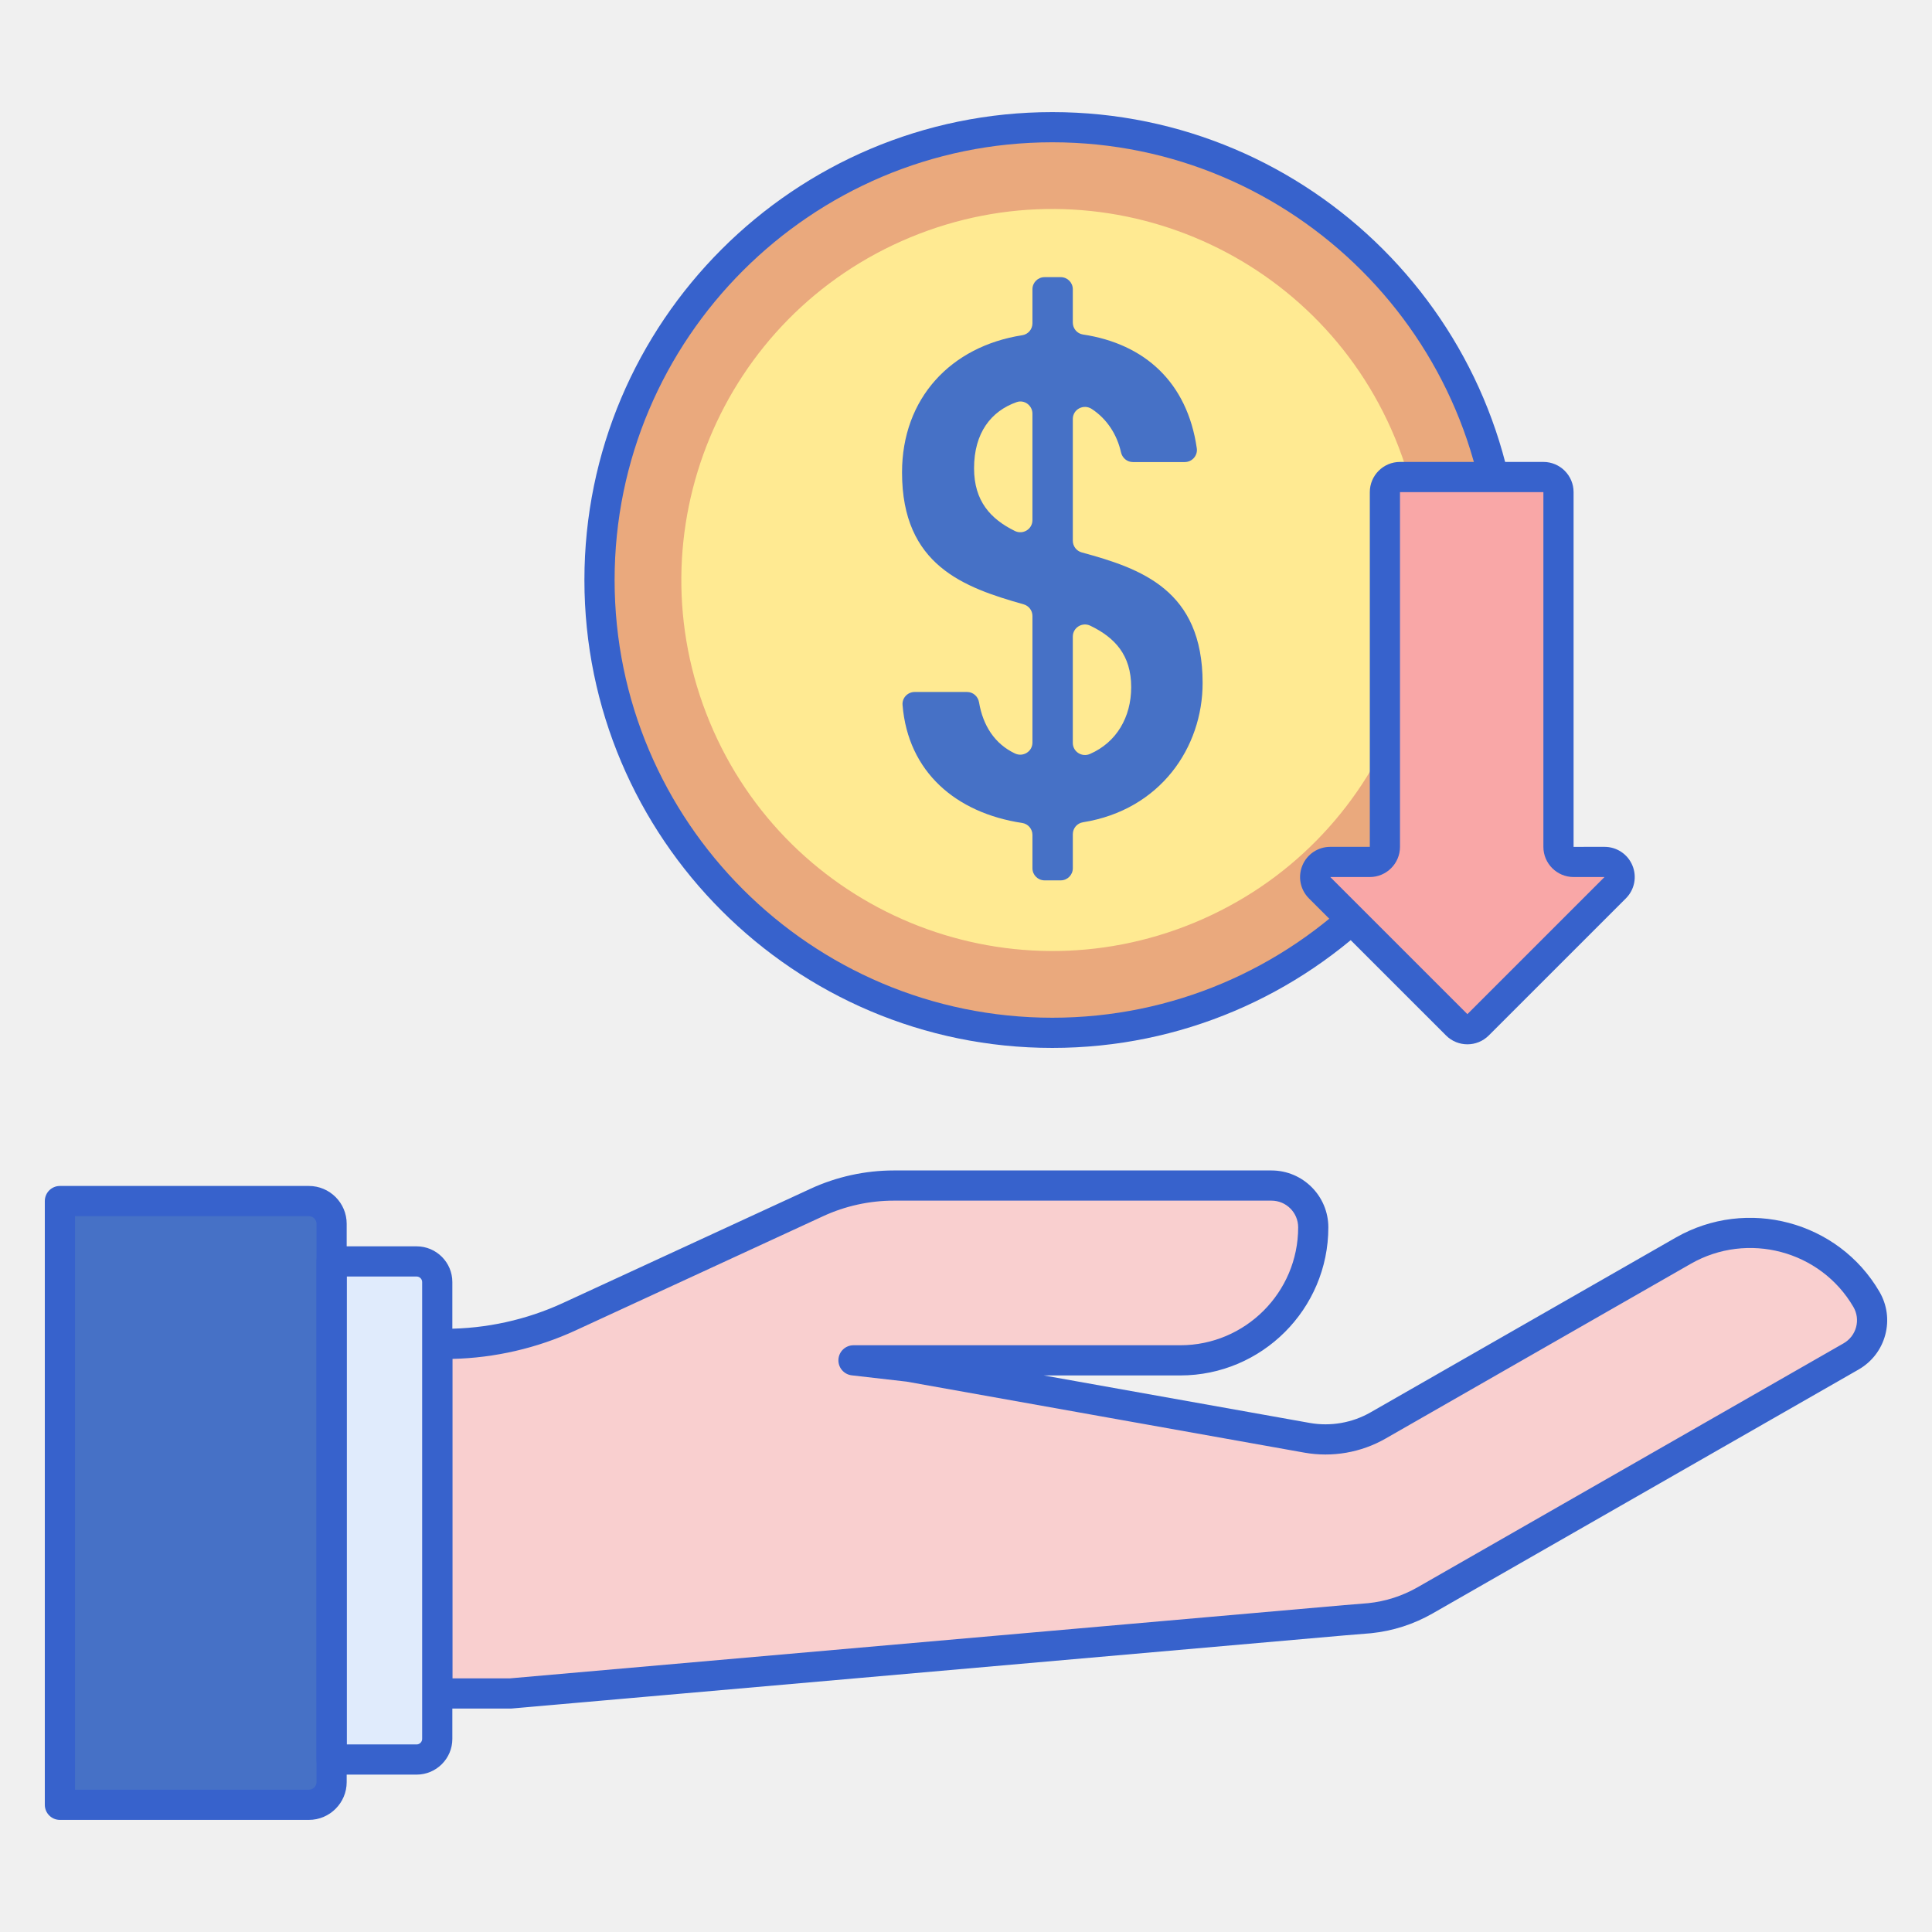
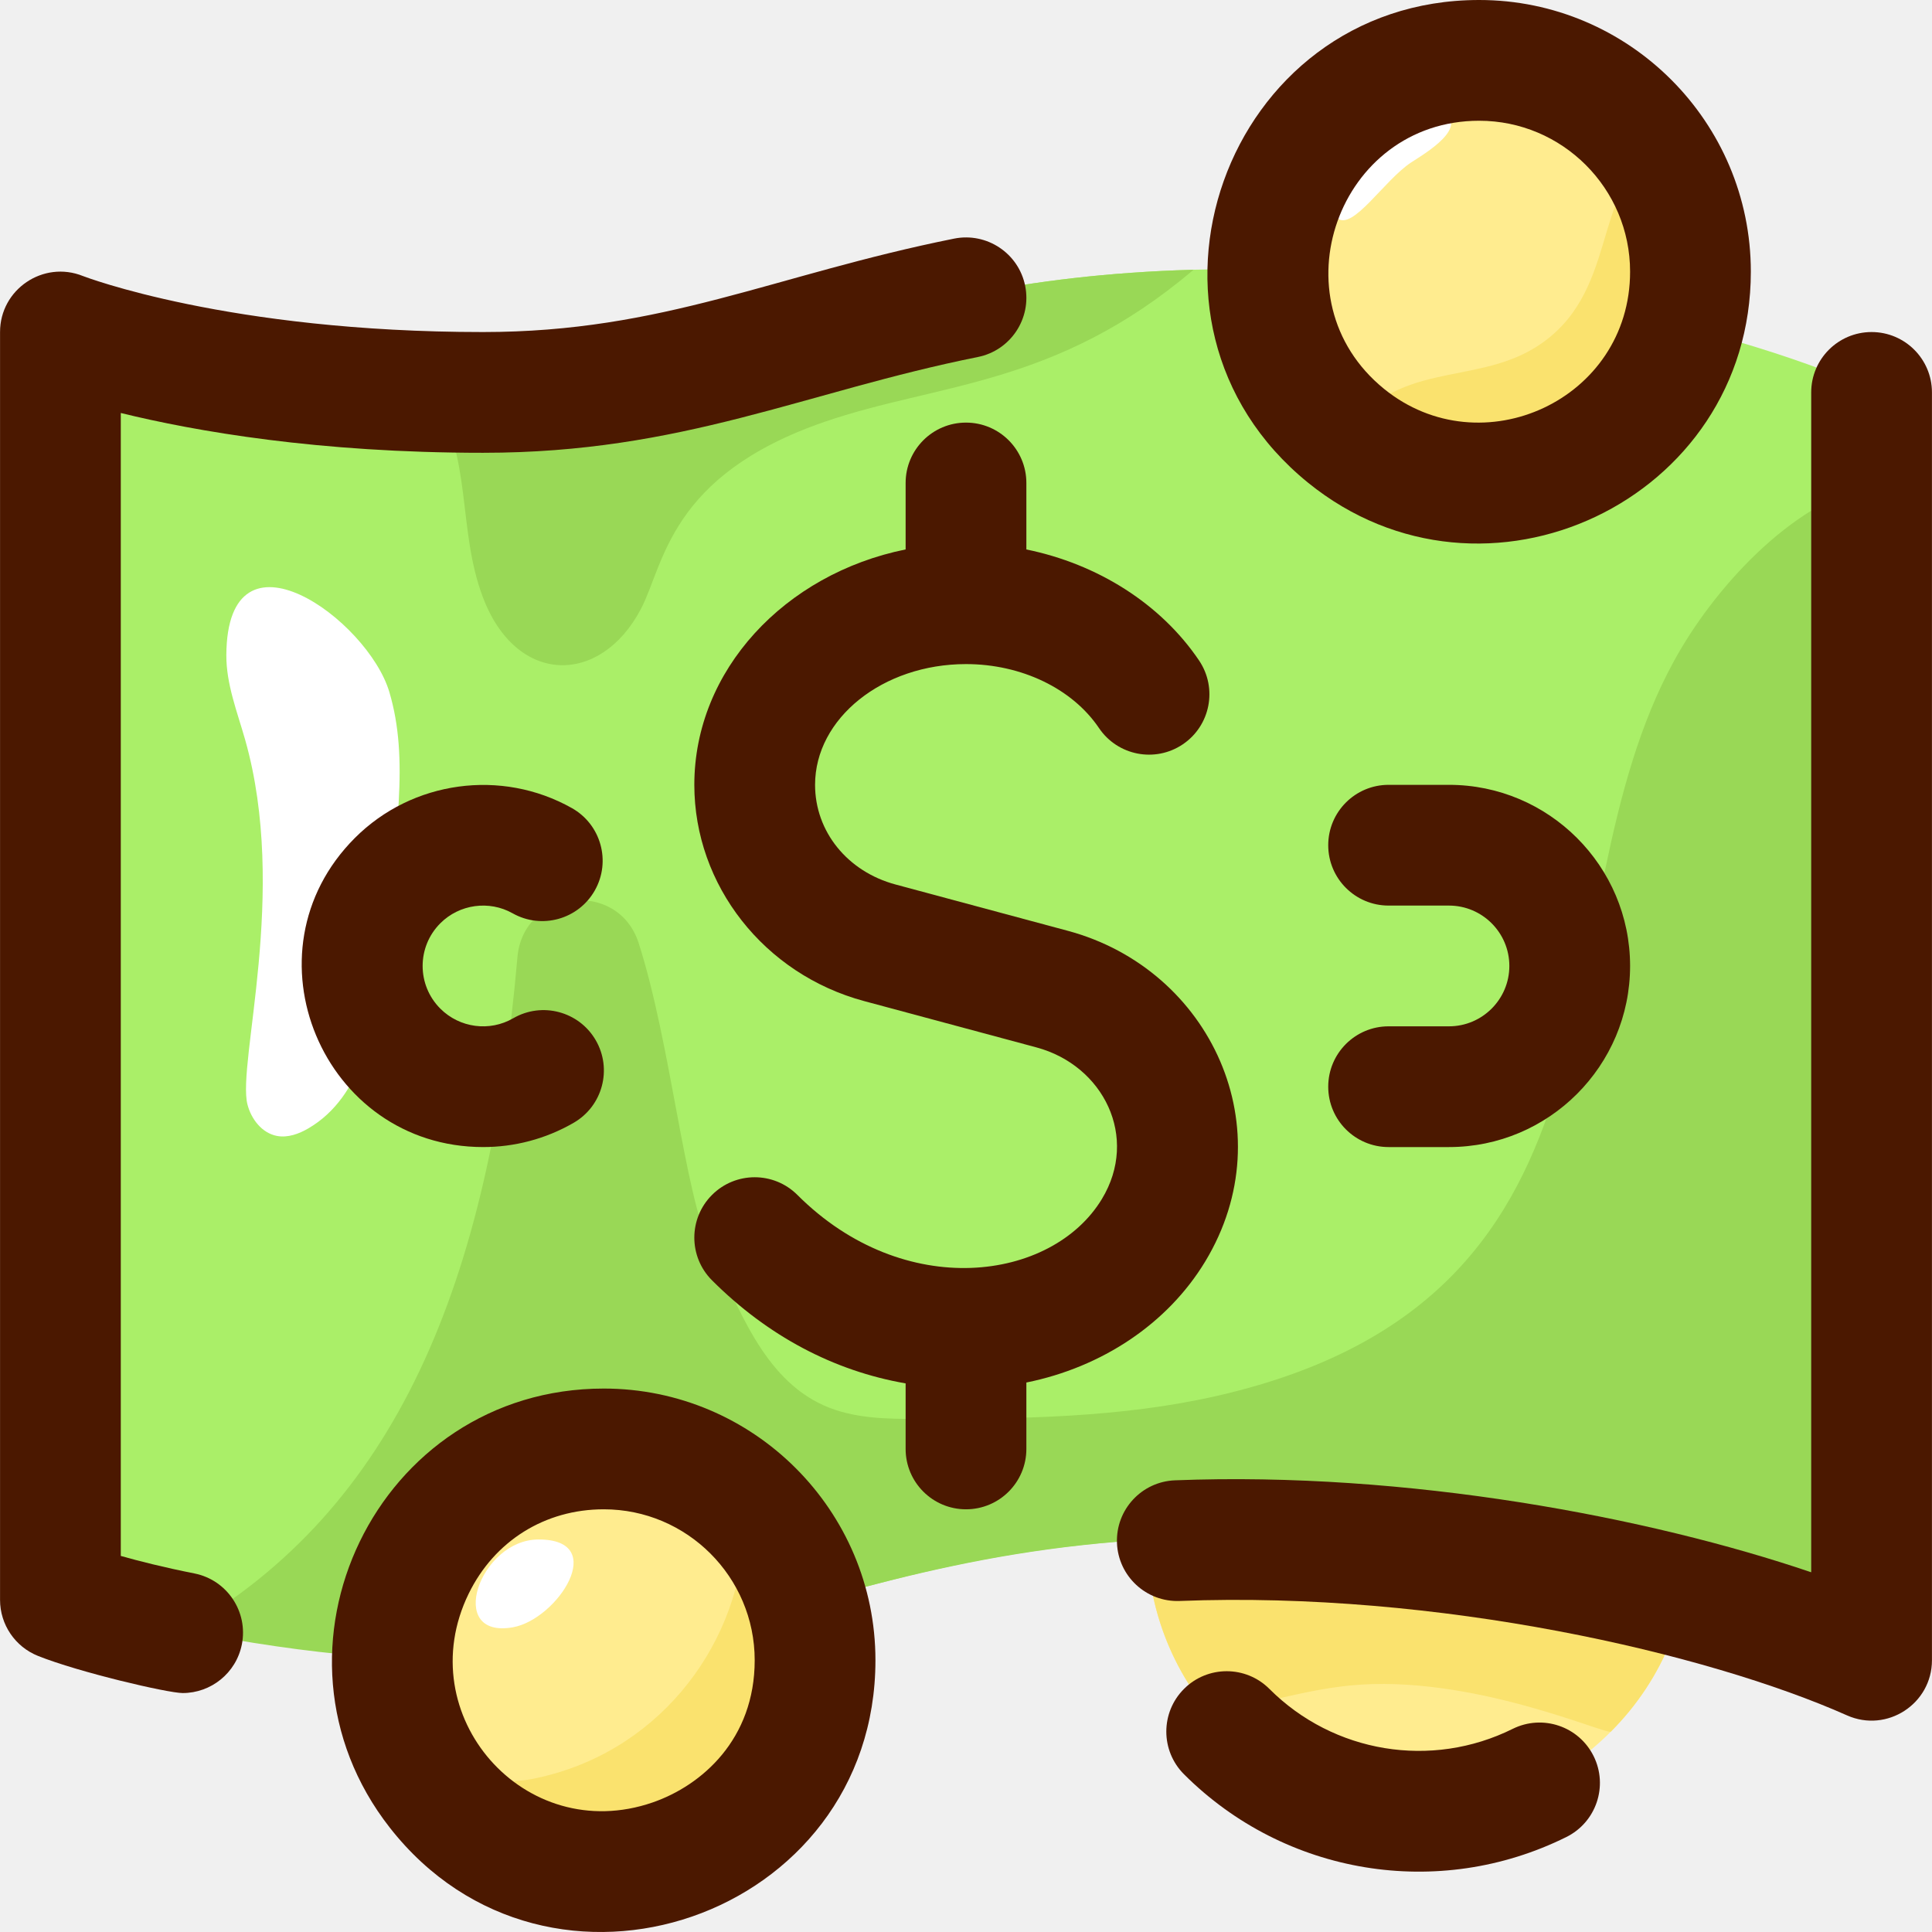
- <svg xmlns="http://www.w3.org/2000/svg" version="1.1" id="Layer_1" x="0px" y="0px" viewBox="0 0 256 256" style="enable-background:new 0 0 256 256;" xml:space="preserve" width="512" height="512">
-   <style type="text/css">
- 	.st0{fill:#F9CFCF;}
- 	.st1{fill:#3762CC;}
- 	.st2{fill:#6BDDDD;}
- 	.st3{fill:#E0EBFC;}
- 	.st4{fill:#EAA97D;}
- 	.st5{fill:#A4C9FF;}
- 	.st6{fill:#F9A7A7;}
- 	.st7{fill:#4671C6;}
- 	.st8{fill:#FFEA92;}
- 	.st9{fill:#B9BEFC;}
- 	.st10{fill:#3962CA;}
- 	.st11{fill:#DDA073;}
- </style>
-   <g>
-     <g>
-       <g>
-         <path class="st0" d="M247.313,172.173L247.313,172.173c-4.907-8.429-15.774-11.317-24.272-6.45l-40.439,23.156     c-2.85,1.632-6.184,2.21-9.418,1.633l-52.758-9.42l-7.333-0.839h43.297c9.733,0,17.623-7.89,17.623-17.623     c0-3.059-2.48-5.539-5.539-5.539h-50.055c-3.509,0-6.976,0.761-10.162,2.232l-32.839,15.153     c-5.132,2.368-10.717,3.595-16.369,3.595h-1.112v46.323h9.691l110.399-9.693c0.079-0.007,0.159-0.013,0.238-0.019l3.186-0.26     c2.608-0.267,5.131-1.078,7.405-2.38l56.412-32.302C247.94,178.209,248.855,174.822,247.313,172.173z" />
-       </g>
-     </g>
-     <g>
-       <g>
-         <path class="st1" d="M67.628,226.394h-9.691c-1.104,0-2-0.896-2-2V178.07c0-1.104,0.896-2,2-2h1.112     c5.326,0,10.696-1.179,15.531-3.41l32.838-15.153c3.425-1.581,7.229-2.416,11-2.416h50.056c4.156,0,7.538,3.382,7.538,7.539     c0,10.82-8.803,19.623-19.622,19.623h-18.086l35.231,6.291c2.766,0.494,5.634-0.003,8.071-1.399l40.439-23.156     c9.436-5.403,21.545-2.182,26.995,7.179l0,0c1.014,1.742,1.285,3.771,0.764,5.716c-0.522,1.952-1.781,3.583-3.542,4.592     l-56.412,32.302c-2.532,1.451-5.29,2.337-8.195,2.635l-3.457,0.282l-110.396,9.693C67.745,226.391,67.687,226.394,67.628,226.394     z M59.938,222.394h7.604l110.577-9.707l3.172-0.258c2.304-0.237,4.529-0.952,6.573-2.123l56.412-32.303     c0.83-0.475,1.422-1.241,1.667-2.156c0.243-0.907,0.116-1.854-0.357-2.667c-4.348-7.469-14.016-10.034-21.55-5.721     l-40.439,23.157c-3.251,1.861-7.072,2.524-10.763,1.866l-52.697-9.409l-7.271-0.833c-1.053-0.121-1.83-1.042-1.769-2.101     c0.06-1.059,0.936-1.886,1.997-1.886h43.298c8.614,0,15.622-7.008,15.622-15.623c0-1.952-1.587-3.539-3.538-3.539h-50.056     c-3.197,0-6.421,0.708-9.324,2.048l-32.838,15.153c-5.088,2.348-10.711,3.644-16.319,3.769V222.394z" />
-       </g>
-     </g>
-     <g>
-       <g>
-         <path class="st3" d="M55.203,167.146H43.938v66h11.265c1.511,0,2.735-1.225,2.735-2.735v-60.53     C57.938,168.37,56.713,167.146,55.203,167.146z" />
-       </g>
-     </g>
-     <g>
-       <g>
-         <g>
-           <circle class="st4" cx="139.438" cy="76.854" r="60" />
-         </g>
-       </g>
-       <g>
-         <g>
-           <ellipse transform="matrix(0.9239 -0.3827 0.3827 0.9239 -18.7969 59.2109)" class="st8" cx="139.438" cy="76.854" rx="49.148" ry="49.148" />
-         </g>
-       </g>
-       <g>
-         <g>
-           <g>
-             <path class="st7" d="M135.451,109.049c-8.779-1.325-15.138-6.761-15.859-15.644c-0.075-0.925,0.676-1.714,1.604-1.714h6.946       c0.793,0,1.451,0.584,1.584,1.366c0.526,3.09,2.072,5.507,4.761,6.782c1.073,0.509,2.317-0.256,2.317-1.444V81.62       c0-0.719-0.479-1.349-1.171-1.544c-7.892-2.232-16.109-5.147-16.109-17.475c0-9.821,6.462-16.71,15.938-18.183       c0.774-0.12,1.342-0.794,1.342-1.578v-4.513c0-0.886,0.718-1.604,1.604-1.604h2.141c0.886,0,1.604,0.718,1.604,1.604v4.416       c0,0.783,0.566,1.462,1.341,1.579c8.174,1.234,13.825,6.325,15.088,15.079c0.139,0.962-0.622,1.824-1.594,1.824h-6.88       c-0.769,0-1.406-0.55-1.573-1.3c-0.514-2.307-1.833-4.399-3.869-5.734c-1.078-0.707-2.512,0.038-2.512,1.328v16.132       c0,0.725,0.487,1.358,1.187,1.549c7.881,2.144,16.012,4.981,16.012,17.3c0,8.536-5.601,16.82-15.858,18.456       c-0.773,0.123-1.341,0.794-1.341,1.577v4.516c0,0.886-0.718,1.604-1.604,1.604h-2.141c-0.886,0-1.604-0.718-1.604-1.604v-4.418       C136.803,109.841,136.23,109.167,135.451,109.049z M136.803,68.922V54.814c0-1.085-1.067-1.89-2.091-1.531       c-3.392,1.191-5.644,4.077-5.644,8.767c0,4.341,2.19,6.729,5.408,8.308C135.548,70.884,136.803,70.115,136.803,68.922z        M142.153,84.351v14.089c0,1.165,1.2,1.931,2.268,1.466c3.517-1.53,5.468-4.874,5.468-8.858c0-4.271-2.195-6.584-5.42-8.139       C143.399,82.394,142.153,83.163,142.153,84.351z" />
-           </g>
-         </g>
-       </g>
-       <g>
-         <g>
-           <path class="st1" d="M139.438,138.854c-34.187,0-62-27.813-62-62s27.813-62,62-62c34.187,0,62,27.813,62,62      S173.624,138.854,139.438,138.854z M139.438,18.854c-31.981,0-58,26.019-58,58s26.019,58,58,58s58-26.019,58-58      S171.419,18.854,139.438,18.854z" />
-         </g>
-       </g>
-     </g>
-     <g>
-       <g>
-         <path class="st6" d="M206.506,112.211V65.208c0-1.105-0.895-2-2-2h-19c-1.105,0-2,0.895-2,2v47.004c0,1.105-0.895,2-2,2h-5.24     c-1.782,0-2.674,2.154-1.414,3.414l18.171,18.168c0.781,0.781,2.047,0.781,2.828,0l18.171-18.168     c1.26-1.26,0.368-3.414-1.414-3.414h-4.102C207.402,114.211,206.506,113.316,206.506,112.211z" />
-       </g>
-     </g>
-     <g>
-       <g>
-         <path class="st7" d="M40.927,239.145H7.938v-80h32.989c1.663,0,3.011,1.348,3.011,3.011v73.978     C43.938,237.797,42.59,239.145,40.927,239.145z" />
-       </g>
-     </g>
-     <g>
-       <g>
-         <path class="st1" d="M40.926,241.146H7.938c-1.104,0-2-0.896-2-2v-80c0-1.104,0.896-2,2-2h32.989     c2.763,0,5.011,2.248,5.011,5.011v73.978C45.938,238.897,43.689,241.146,40.926,241.146z M9.938,237.146h30.989     c0.558,0,1.011-0.454,1.011-1.011v-73.978c0-0.558-0.454-1.011-1.011-1.011H9.938V237.146z" />
-       </g>
-     </g>
-     <g>
-       <g>
-         <path class="st1" d="M194.438,138.377c-1.024,0-2.048-0.39-2.828-1.169l-18.171-18.168c-1.148-1.148-1.488-2.859-0.867-4.359     s2.071-2.469,3.695-2.469h5.24V65.208c0-2.206,1.794-4,4-4h19c2.206,0,4,1.794,4,4v47.006l4.102-0.002     c1.624,0,3.075,0.97,3.696,2.47c0.621,1.5,0.28,3.211-0.868,4.358l-18.171,18.168     C196.486,137.988,195.462,138.377,194.438,138.377z M176.267,116.211l18.171,18.168l18.171-18.168h-4.102c-2.206,0-4-1.794-4-4     V65.208h-19v47.004c0,2.206-1.794,4-4,4H176.267z" />
-       </g>
-     </g>
-     <g>
-       <g>
-         <path class="st1" d="M55.203,235.146H43.938c-1.104,0-2-0.896-2-2v-66c0-1.104,0.896-2,2-2h11.265     c2.611,0,4.735,2.124,4.735,4.735v60.53C59.938,233.021,57.813,235.146,55.203,235.146z M45.938,231.146h9.265     c0.405,0,0.735-0.33,0.735-0.735v-60.53c0-0.405-0.33-0.735-0.735-0.735h-9.265V231.146z" />
-       </g>
-     </g>
+ <svg xmlns="http://www.w3.org/2000/svg" id="Layer_1" enable-background="new 0 0 512.025 512.025" height="512" viewBox="0 0 512.025 512.025" width="512">
+   <path d="m426.922 458.91c-27.257 27.594-73.196 28.624-101.82 0-28.042-28.039-28.192-73.628 0-101.82 28.12-28.12 73.7-28.12 101.82 0s28.12 73.7 0 101.82z" fill="#ffec8f" />
+   <path d="m426.922 458.91c-1.022 1.034-37.122-15.412-69.18-12.21-12.56 1.25-24.67 5.28-37.13 7.28-23.54-28.28-22.04-70.36 4.49-96.89 28.12-28.12 73.7-28.12 101.82 0s28.12 73.7 0 101.82z" fill="#fae26e" />
+   <path d="m496.012 103.324v336s-72-32-168-32c-118.934 0-134.437 47.843-266.25 27.07-13.575-2.124-34.324-6.497-45.75-11.07v-336s34.93 13.97 98.27 15.8c84.417 2.472 109.824-29.045 202.05-31.64 66.115-1.749 139.399 13.703 179.68 31.84z" fill="#aaef68" />
+   <path d="m496.012 128.444v310.88s-72-32-168-32c-121.376 0-141.973 52.082-279.37 24.74 56.437-32.183 80.987-91.982 88.493-178.404 1.552-17.868 26.654-20.799 32.128-3.72 8.563 26.719 12 65.997 19.029 80.883 7.47 15.8 13.98 34.35 29.89 41.58 7.94 3.61 16.97 3.67 25.69 3.65 26.41-.04 53.08-.26 78.82-6.15 115.504-26.475 84.139-127.659 120.99-194.79 10.533-19.217 30.908-41.579 52.33-46.669z" fill="#99d856" />
+   <path d="m316.333 71.484c-36.64 31.099-67.664 29.919-97.86 40.33-41.169 14.211-42.418 37.757-48.61 49.56-10.691 20.392-33.091 20.429-41.95-3.26-6.783-18.204-2.508-36.341-13.63-54.99 84.416 2.471 109.823-29.045 202.05-31.64z" fill="#99d856" />
+   <path d="m59.985 173.598c-.044 7.702 2.887 15.056 4.988 22.465 11.469 40.441-2.165 85.696.605 96.625.991 3.91 3.862 7.621 7.827 8.362 2.886.539 5.841-.549 8.373-2.036 14.459-8.487 17.768-27.576 19.585-44.243 3.788-34.75 7.062-53.632 1.83-71.343-5.687-19.249-42.998-46.237-43.208-9.83z" fill="#fff" />
+   <path d="m448.012 72c0 47.31-55.022 72.898-91.27 43.5-40.956-33.251-17.067-99.5 35.27-99.5 30.818 0 56 24.966 56 56z" fill="#ffec8f" />
+   <path d="m216.012 440c0 52.848-67.307 76.427-100.12 34.49-28.37-36.263-2.892-90.49 44.12-90.49 30.934 0 56 25.094 56 56z" fill="#ffec8f" />
+   <path d="m448.012 72c0 47.31-55.022 72.898-91.27 43.5 12.64-20.014 33.511-13.205 50.01-23.32 22.728-13.934 14.793-42.067 31.86-51.25 5.94 8.89 9.4 19.58 9.4 31.07z" fill="#fae26e" />
+   <path d="m216.012 440c0 52.848-67.307 76.427-100.12 34.49 7.798-4.059 16.683-1.397 24.91-2.98 33.012-6.334 54.359-34.458 56.38-63.68.21-3.05.23-6.15.6-9.17 11.2 10.24 18.23 24.97 18.23 41.34z" fill="#fae26e" />
+   <path d="m135.907 431.275c11.837-2.084 25.738-23.35 6.767-23.274-15.611.061-24.623 26.417-6.767 23.274z" fill="#fff" />
+   <path d="m362.258 39.222c-6.825 6.653-10.486 16.394-7.847 18.595 4.102 3.421 12.404-10.031 19.551-14.751 3.215-2.123 16.713-9.871 7.428-14.008-5.509-2.455-15.505 6.628-19.132 10.164z" fill="#fff" />
+   <g fill="#4b1800">
+     <path d="m496.012 88c-8.837 0-16 7.164-16 16v312.688c-42.906-14.568-106.918-26.781-168.626-24.369-8.829.346-15.707 7.784-15.361 16.613.345 8.829 7.791 15.701 16.613 15.362 68.594-2.687 139.778 13.838 176.876 30.326 10.567 4.697 22.498-3.053 22.498-14.621v-335.999c0-8.836-7.163-16-16-16z" />
+     <path d="m51.525 417.001c-8.128-1.617-14.67-3.271-19.513-4.642v-302.907c19.706 4.834 52.249 10.548 96 10.548 53.021 0 85.067-16.127 131.151-25.387 8.664-1.741 14.275-10.175 12.535-18.838-1.741-8.663-10.179-14.274-18.838-12.535-47.774 9.599-77.001 24.76-124.848 24.76-67.474 0-105.723-14.725-106.057-14.855-10.493-4.199-21.943 3.538-21.943 14.855v336c0 6.542 3.983 12.426 10.058 14.855 10.737 4.305 34.373 9.841 38.351 9.841 7.477 0 14.16-5.269 15.675-12.881 1.724-8.666-3.905-17.089-12.571-18.814z" />
+     <path d="m400.9 458.187c-21.543 10.692-47.457 6.436-64.484-10.59-6.248-6.249-16.379-6.249-22.627 0-6.249 6.248-6.249 16.379 0 22.627 26.691 26.693 67.404 33.467 101.336 16.627 7.916-3.928 11.148-13.529 7.22-21.444s-13.529-11.148-21.445-7.22z" />
+     <path d="m346.665 127.927c46.789 37.946 117.347 4.733 117.347-55.927 0-39.701-32.299-72-72-72-67.383 0-97.996 85.183-45.347 127.927zm45.347-95.927c22.056 0 40 17.944 40 40 0 33.992-39.428 51.969-65.185 31.078-29.175-23.686-12.195-71.078 25.185-71.078z" />
+     <path d="m160.012 368c-60.204 0-93.376 69.498-56.721 116.35 42.14 53.861 128.721 23.764 128.721-44.35 0-39.701-32.298-72-72-72zm12.926 109.699c-33.94 11.702-64.41-23.159-48.74-55.313 6.831-14.017 20.22-22.386 35.814-22.386 22.056 0 40 17.944 40 40 0 20.914-13.985 33.187-27.074 37.699z" />
+     <path d="m319.4 334.341c21.198-35.019 1.48-77.47-36.396-87.652l-45.676-12.28c-12.75-3.428-21.316-14.041-21.316-26.409 0-17.645 17.944-32 40-32 14.684 0 28.189 6.495 35.245 16.951 4.943 7.324 14.887 9.254 22.213 4.312 7.325-4.943 9.255-14.888 4.313-22.213-10.135-15.017-26.877-25.572-45.771-29.43v-17.62c0-8.836-7.163-16-16-16s-16 7.164-16 16v17.613c-32.022 6.487-56 31.987-56 62.387 0 26.619 18.508 50.187 45.008 57.311l45.676 12.28c17.724 4.765 27.259 23.775 17.329 40.178-13.219 21.836-52.412 27.205-80.699-1.083-6.248-6.249-16.379-6.249-22.627 0-6.249 6.248-6.249 16.379 0 22.627 14.731 14.731 32.242 24.008 51.313 27.318v17.369c0 8.836 7.163 16 16 16s16-7.164 16-16v-17.602c20.023-4.044 37.404-15.565 47.388-32.057z" />
+     <path d="m128.057 303.997c8.233 0 16.523-2.112 24.006-6.448 7.646-4.43 10.253-14.22 5.822-21.866-4.43-7.646-14.223-10.251-21.865-5.823-6.253 3.624-14.2 2.576-19.321-2.547-6.252-6.251-6.255-16.373 0-22.627 5.06-5.06 12.938-6.146 19.159-2.64 7.695 4.339 17.454 1.616 21.794-6.083 4.339-7.698 1.615-17.456-6.083-21.794-18.679-10.528-42.323-7.283-57.497 7.89-30.299 30.297-8.502 81.938 33.985 81.938z" />
+     <path d="m384.012 272h-16c-8.837 0-16 7.164-16 16s7.163 16 16 16h16c26.468 0 48-21.533 48-48s-21.532-48-48-48h-16c-8.837 0-16 7.164-16 16s7.163 16 16 16h16c8.822 0 16 7.178 16 16s-7.177 16-16 16z" />
  </g>
</svg>
